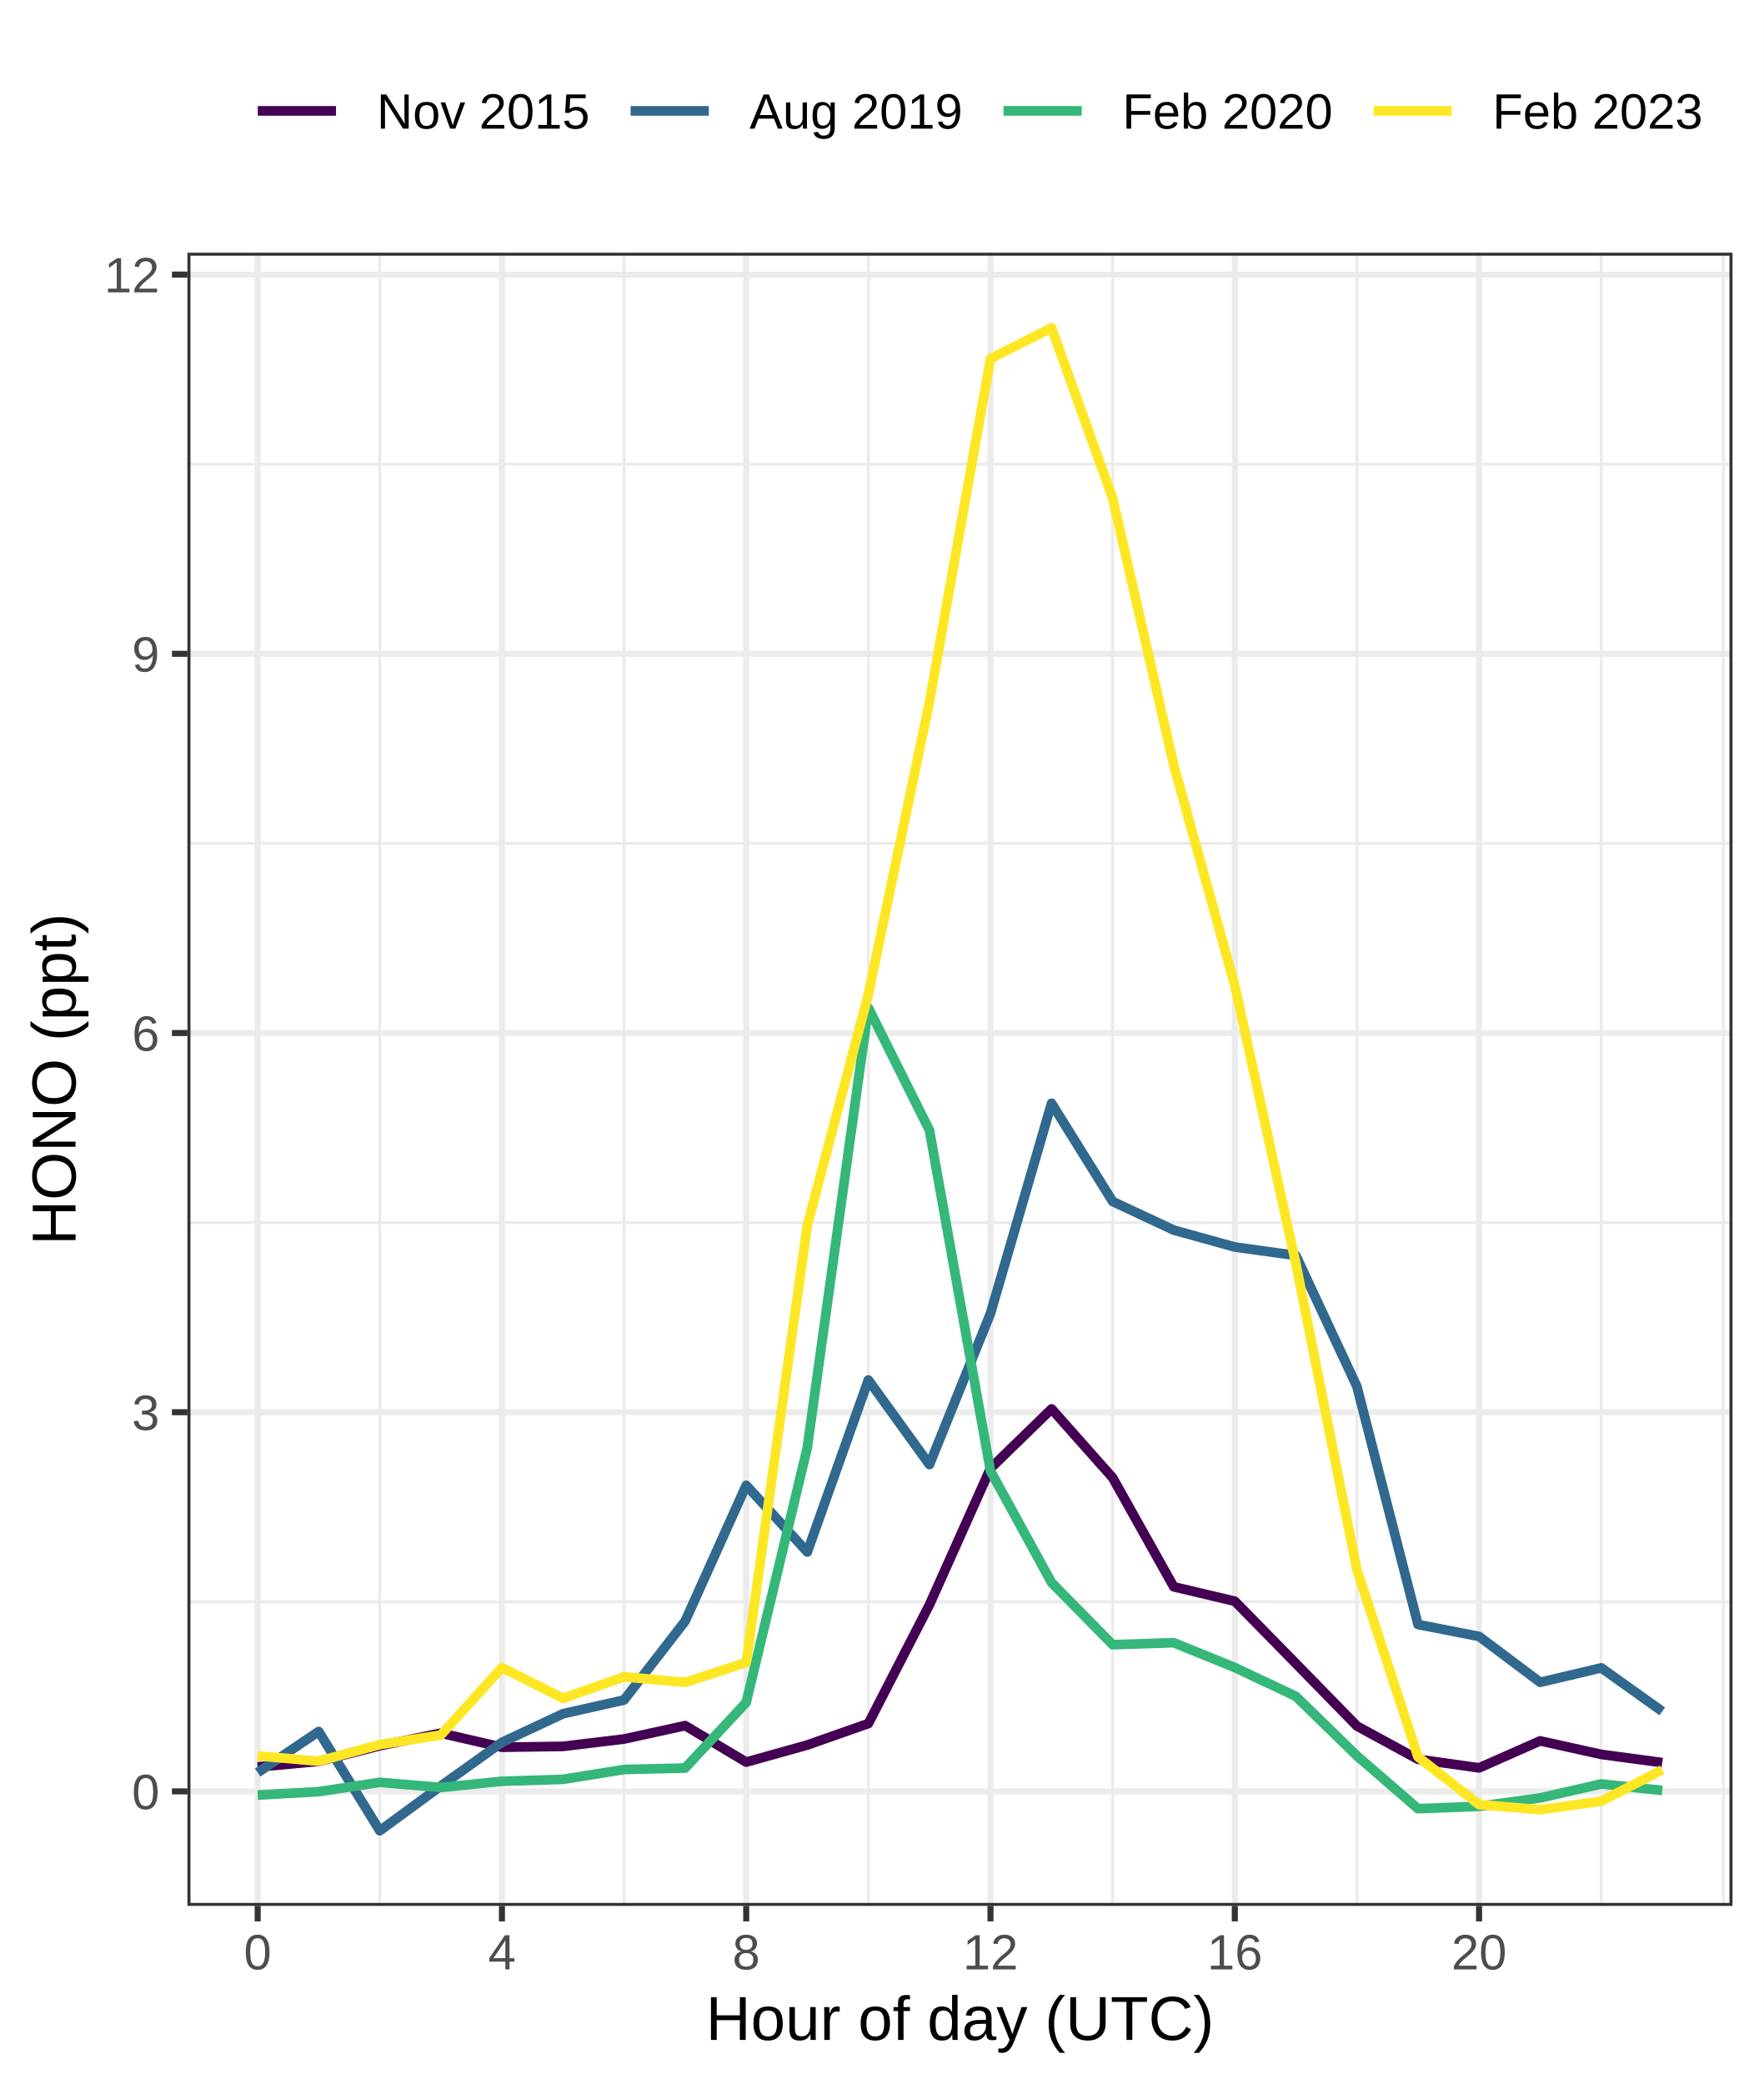
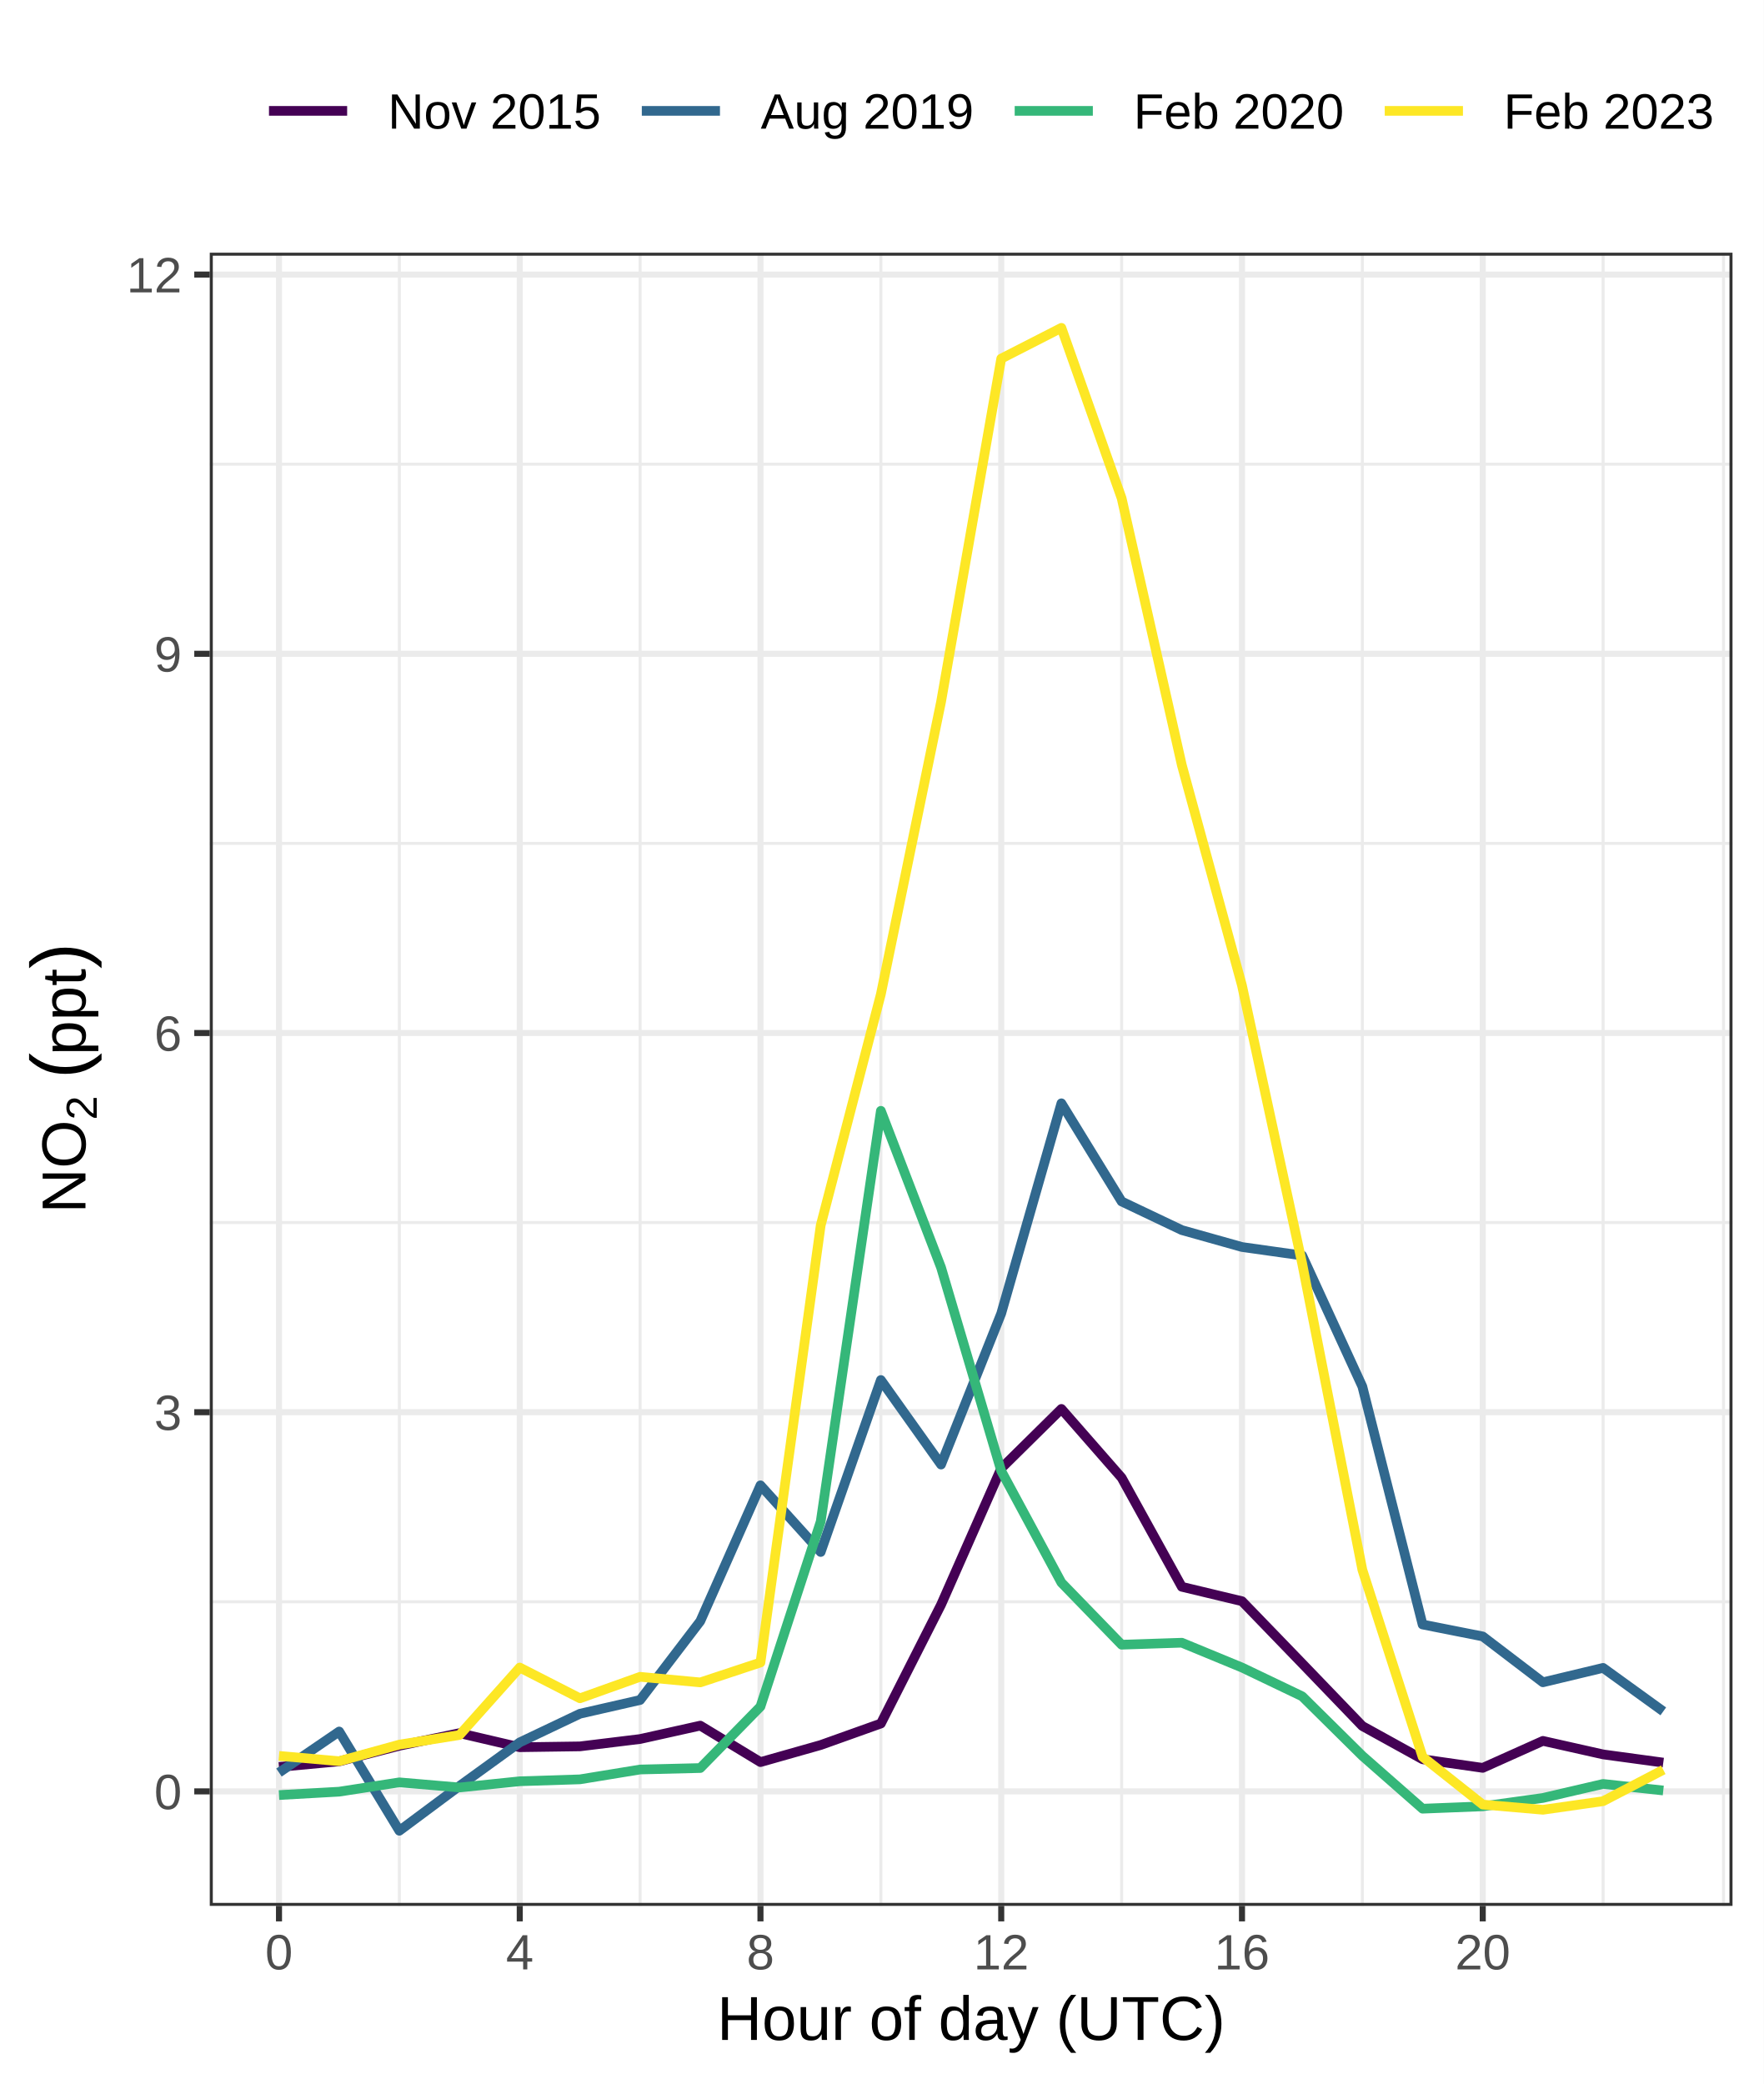
<svg xmlns="http://www.w3.org/2000/svg" class="svglite" width="311.81pt" height="368.50pt" viewBox="0 0 311.81 368.50">
  <defs>
    <style type="text/css">
    .svglite line, .svglite polyline, .svglite polygon, .svglite path, .svglite rect, .svglite circle {
      fill: none;
      stroke: #000000;
      stroke-linecap: round;
      stroke-linejoin: round;
      stroke-miterlimit: 10.00;
    }
    .svglite text {
      white-space: pre;
    }
  </style>
  </defs>
  <rect width="100%" height="100%" style="stroke: none; fill: #FFFFFF;" />
  <defs>
    <clipPath id="cpMC4wMHwzMTEuODF8MC4wMHwzNjguNTA=">
      <rect x="0.00" y="0.00" width="311.81" height="368.50" />
    </clipPath>
  </defs>
  <g clip-path="url(#cpMC4wMHwzMTEuODF8MC4wMHwzNjguNTA=)">
    <rect x="0" y="0.00" width="311.81" height="368.50" style="stroke-width: 1.07; stroke: #FFFFFF; fill: #FFFFFF;" />
  </g>
  <defs>
-     <clipPath id="cpMzMuMTR8MzA2LjMzfDQ0LjY4fDMzNy4wMQ==">
-       <rect x="33.14" y="44.68" width="273.19" height="292.33" />
+     <clipPath id="cpMzcuMDl8MzA2LjMzfDQ0LjY4fDMzNy4wMQ==">
+       <rect x="37.09" y="44.68" width="269.24" height="292.33" />
    </clipPath>
  </defs>
-   <g clip-path="url(#cpMzMuMTR8MzA2LjMzfDQ0LjY4fDMzNy4wMQ==)">
-     <rect x="33.14" y="44.68" width="273.19" height="292.33" style="stroke-width: 1.07; stroke: none; fill: #FFFFFF;" />
-     <polyline points="33.14,283.23 306.33,283.23 " style="stroke-width: 0.53; stroke: #EBEBEB; stroke-linecap: butt;" />
-     <polyline points="33.14,216.18 306.33,216.18 " style="stroke-width: 0.53; stroke: #EBEBEB; stroke-linecap: butt;" />
-     <polyline points="33.14,149.13 306.33,149.13 " style="stroke-width: 0.53; stroke: #EBEBEB; stroke-linecap: butt;" />
-     <polyline points="33.14,82.08 306.33,82.08 " style="stroke-width: 0.53; stroke: #EBEBEB; stroke-linecap: butt;" />
-     <polyline points="67.15,337.01 67.15,44.68 " style="stroke-width: 0.53; stroke: #EBEBEB; stroke-linecap: butt;" />
-     <polyline points="110.34,337.01 110.34,44.68 " style="stroke-width: 0.53; stroke: #EBEBEB; stroke-linecap: butt;" />
-     <polyline points="153.54,337.01 153.54,44.68 " style="stroke-width: 0.53; stroke: #EBEBEB; stroke-linecap: butt;" />
-     <polyline points="196.73,337.01 196.73,44.68 " style="stroke-width: 0.53; stroke: #EBEBEB; stroke-linecap: butt;" />
-     <polyline points="239.92,337.01 239.92,44.68 " style="stroke-width: 0.53; stroke: #EBEBEB; stroke-linecap: butt;" />
-     <polyline points="283.12,337.01 283.12,44.68 " style="stroke-width: 0.53; stroke: #EBEBEB; stroke-linecap: butt;" />
-     <polyline points="304.71,337.01 304.71,44.68 " style="stroke-width: 0.53; stroke: #EBEBEB; stroke-linecap: butt;" />
-     <polyline points="33.14,316.76 306.33,316.76 " style="stroke-width: 1.07; stroke: #EBEBEB; stroke-linecap: butt;" />
-     <polyline points="33.14,249.71 306.33,249.71 " style="stroke-width: 1.07; stroke: #EBEBEB; stroke-linecap: butt;" />
-     <polyline points="33.14,182.66 306.33,182.66 " style="stroke-width: 1.07; stroke: #EBEBEB; stroke-linecap: butt;" />
-     <polyline points="33.14,115.61 306.33,115.61 " style="stroke-width: 1.07; stroke: #EBEBEB; stroke-linecap: butt;" />
-     <polyline points="33.14,48.55 306.33,48.55 " style="stroke-width: 1.07; stroke: #EBEBEB; stroke-linecap: butt;" />
-     <polyline points="45.56,337.01 45.56,44.68 " style="stroke-width: 1.07; stroke: #EBEBEB; stroke-linecap: butt;" />
-     <polyline points="88.75,337.01 88.75,44.68 " style="stroke-width: 1.07; stroke: #EBEBEB; stroke-linecap: butt;" />
-     <polyline points="131.94,337.01 131.94,44.68 " style="stroke-width: 1.07; stroke: #EBEBEB; stroke-linecap: butt;" />
-     <polyline points="175.13,337.01 175.13,44.68 " style="stroke-width: 1.07; stroke: #EBEBEB; stroke-linecap: butt;" />
-     <polyline points="218.33,337.01 218.33,44.68 " style="stroke-width: 1.07; stroke: #EBEBEB; stroke-linecap: butt;" />
-     <polyline points="261.52,337.01 261.52,44.68 " style="stroke-width: 1.07; stroke: #EBEBEB; stroke-linecap: butt;" />
-     <polyline points="45.56,312.44 56.35,311.45 67.15,308.69 77.95,306.46 88.75,308.95 99.55,308.80 110.34,307.50 121.14,305.13 131.94,311.58 142.74,308.56 153.54,304.76 164.34,283.76 175.13,259.64 185.93,249.13 196.73,261.30 207.53,280.58 218.33,283.13 229.12,294.14 239.92,305.20 250.72,311.08 261.52,312.60 272.32,307.83 283.12,310.22 293.91,311.67 " style="stroke-width: 1.71; stroke: #440154; stroke-linecap: butt;" />
-     <polyline points="45.56,313.43 56.35,306.17 67.15,323.72 77.95,315.80 88.75,308.09 99.55,303.03 110.34,300.60 121.14,286.66 131.94,262.64 142.74,274.43 153.54,244.02 164.34,258.97 175.13,232.25 185.93,195.09 196.73,212.45 207.53,217.51 218.33,220.50 229.12,222.00 239.92,245.17 250.72,287.25 261.52,289.36 272.32,297.47 283.12,294.92 293.91,302.61 " style="stroke-width: 1.71; stroke: #31688E; stroke-linecap: butt;" />
-     <polyline points="45.56,317.41 56.35,316.81 67.15,315.16 77.95,316.07 88.75,314.97 99.55,314.63 110.34,312.89 121.14,312.63 131.94,301.03 142.74,255.97 153.54,178.22 164.34,199.87 175.13,260.10 185.93,279.84 196.73,290.82 207.53,290.47 218.33,294.86 229.12,299.95 239.92,310.47 250.72,319.82 261.52,319.40 272.32,317.92 283.12,315.44 293.91,316.60 " style="stroke-width: 1.71; stroke: #35B779; stroke-linecap: butt;" />
-     <polyline points="45.56,310.48 56.35,311.42 67.15,308.49 77.95,306.79 88.75,294.86 99.55,300.30 110.34,296.50 121.14,297.49 131.94,293.97 142.74,216.68 153.54,175.79 164.34,124.11 175.13,63.41 185.93,57.97 196.73,88.10 207.53,135.28 218.33,174.26 229.12,223.42 239.92,277.57 250.72,310.65 261.52,319.09 272.32,320.01 283.12,318.49 293.91,312.94 " style="stroke-width: 1.71; stroke: #FDE725; stroke-linecap: butt;" />
-     <rect x="33.14" y="44.68" width="273.19" height="292.33" style="stroke-width: 1.07; stroke: #333333;" />
+   <g clip-path="url(#cpMzcuMDl8MzA2LjMzfDQ0LjY4fDMzNy4wMQ==)">
+     <rect x="37.09" y="44.68" width="269.24" height="292.33" style="stroke-width: 1.07; stroke: none; fill: #FFFFFF;" />
+     <polyline points="37.09,283.23 306.33,283.23 " style="stroke-width: 0.53; stroke: #EBEBEB; stroke-linecap: butt;" />
+     <polyline points="37.09,216.18 306.33,216.18 " style="stroke-width: 0.53; stroke: #EBEBEB; stroke-linecap: butt;" />
+     <polyline points="37.09,149.13 306.33,149.13 " style="stroke-width: 0.53; stroke: #EBEBEB; stroke-linecap: butt;" />
+     <polyline points="37.09,82.08 306.33,82.08 " style="stroke-width: 0.53; stroke: #EBEBEB; stroke-linecap: butt;" />
+     <polyline points="70.61,337.01 70.61,44.68 " style="stroke-width: 0.53; stroke: #EBEBEB; stroke-linecap: butt;" />
+     <polyline points="113.18,337.01 113.18,44.68 " style="stroke-width: 0.53; stroke: #EBEBEB; stroke-linecap: butt;" />
+     <polyline points="155.75,337.01 155.75,44.68 " style="stroke-width: 0.53; stroke: #EBEBEB; stroke-linecap: butt;" />
+     <polyline points="198.32,337.01 198.32,44.68 " style="stroke-width: 0.53; stroke: #EBEBEB; stroke-linecap: butt;" />
+     <polyline points="240.88,337.01 240.88,44.68 " style="stroke-width: 0.53; stroke: #EBEBEB; stroke-linecap: butt;" />
+     <polyline points="283.45,337.01 283.45,44.68 " style="stroke-width: 0.53; stroke: #EBEBEB; stroke-linecap: butt;" />
+     <polyline points="304.74,337.01 304.74,44.68 " style="stroke-width: 0.53; stroke: #EBEBEB; stroke-linecap: butt;" />
+     <polyline points="37.09,316.76 306.33,316.76 " style="stroke-width: 1.07; stroke: #EBEBEB; stroke-linecap: butt;" />
+     <polyline points="37.09,249.71 306.33,249.71 " style="stroke-width: 1.07; stroke: #EBEBEB; stroke-linecap: butt;" />
+     <polyline points="37.09,182.66 306.33,182.66 " style="stroke-width: 1.07; stroke: #EBEBEB; stroke-linecap: butt;" />
+     <polyline points="37.09,115.61 306.33,115.61 " style="stroke-width: 1.07; stroke: #EBEBEB; stroke-linecap: butt;" />
+     <polyline points="37.09,48.55 306.33,48.55 " style="stroke-width: 1.07; stroke: #EBEBEB; stroke-linecap: butt;" />
+     <polyline points="49.33,337.01 49.33,44.68 " style="stroke-width: 1.07; stroke: #EBEBEB; stroke-linecap: butt;" />
+     <polyline points="91.90,337.01 91.90,44.68 " style="stroke-width: 1.07; stroke: #EBEBEB; stroke-linecap: butt;" />
+     <polyline points="134.46,337.01 134.46,44.68 " style="stroke-width: 1.07; stroke: #EBEBEB; stroke-linecap: butt;" />
+     <polyline points="177.03,337.01 177.03,44.68 " style="stroke-width: 1.07; stroke: #EBEBEB; stroke-linecap: butt;" />
+     <polyline points="219.60,337.01 219.60,44.68 " style="stroke-width: 1.07; stroke: #EBEBEB; stroke-linecap: butt;" />
+     <polyline points="262.17,337.01 262.17,44.68 " style="stroke-width: 1.07; stroke: #EBEBEB; stroke-linecap: butt;" />
+     <polyline points="49.33,312.44 59.97,311.45 70.61,308.69 81.25,306.46 91.90,308.95 102.54,308.80 113.18,307.50 123.82,305.13 134.46,311.58 145.11,308.56 155.75,304.76 166.39,283.76 177.03,259.64 187.67,249.13 198.32,261.30 208.96,280.58 219.60,283.13 230.24,294.14 240.88,305.20 251.53,311.08 262.17,312.60 272.81,307.83 283.45,310.22 294.09,311.67 " style="stroke-width: 1.71; stroke: #440154; stroke-linecap: butt;" />
+     <polyline points="49.33,313.43 59.97,306.17 70.61,323.72 81.25,315.80 91.90,308.09 102.54,303.03 113.18,300.60 123.82,286.66 134.46,262.64 145.11,274.43 155.75,244.02 166.39,258.97 177.03,232.25 187.67,195.09 198.32,212.45 208.96,217.51 219.60,220.50 230.24,222.00 240.88,245.17 251.53,287.25 262.17,289.36 272.81,297.47 283.45,294.92 294.09,302.61 " style="stroke-width: 1.71; stroke: #31688E; stroke-linecap: butt;" />
+     <polyline points="49.33,317.41 59.97,316.81 70.61,315.16 81.25,316.07 91.90,314.97 102.54,314.63 113.18,312.89 123.82,312.63 134.46,301.76 145.11,269.05 155.75,196.42 166.39,224.12 177.03,260.10 187.67,279.84 198.32,290.82 208.96,290.47 219.60,294.86 230.24,299.95 240.88,310.47 251.53,319.82 262.17,319.40 272.81,317.92 283.45,315.44 294.09,316.60 " style="stroke-width: 1.71; stroke: #35B779; stroke-linecap: butt;" />
+     <polyline points="49.33,310.48 59.97,311.42 70.61,308.49 81.25,306.79 91.90,294.86 102.54,300.30 113.18,296.50 123.82,297.49 134.46,293.97 145.11,216.68 155.75,175.79 166.39,124.11 177.03,63.41 187.67,57.97 198.32,88.10 208.96,135.28 219.60,174.26 230.24,223.42 240.88,277.57 251.53,310.65 262.17,319.09 272.81,320.01 283.45,318.49 294.09,312.94 " style="stroke-width: 1.71; stroke: #FDE725; stroke-linecap: butt;" />
+     <rect x="37.09" y="44.68" width="269.24" height="292.33" style="stroke-width: 1.07; stroke: #333333;" />
  </g>
  <g clip-path="url(#cpMC4wMHwzMTEuODF8MC4wMHwzNjguNTA=)">
-     <text x="28.21" y="319.91" text-anchor="end" style="font-size: 8.80px;fill: #4D4D4D; font-family: &quot;Arial&quot;;" textLength="4.90px" lengthAdjust="spacingAndGlyphs">0</text>
-     <text x="28.21" y="252.86" text-anchor="end" style="font-size: 8.80px;fill: #4D4D4D; font-family: &quot;Arial&quot;;" textLength="4.90px" lengthAdjust="spacingAndGlyphs">3</text>
-     <text x="28.21" y="185.81" text-anchor="end" style="font-size: 8.80px;fill: #4D4D4D; font-family: &quot;Arial&quot;;" textLength="4.90px" lengthAdjust="spacingAndGlyphs">6</text>
-     <text x="28.21" y="118.76" text-anchor="end" style="font-size: 8.80px;fill: #4D4D4D; font-family: &quot;Arial&quot;;" textLength="4.90px" lengthAdjust="spacingAndGlyphs">9</text>
-     <text x="28.21" y="51.70" text-anchor="end" style="font-size: 8.80px;fill: #4D4D4D; font-family: &quot;Arial&quot;;" textLength="9.79px" lengthAdjust="spacingAndGlyphs">12</text>
-     <polyline points="30.40,316.76 33.14,316.76 " style="stroke-width: 1.07; stroke: #333333; stroke-linecap: butt;" />
-     <polyline points="30.40,249.71 33.14,249.71 " style="stroke-width: 1.07; stroke: #333333; stroke-linecap: butt;" />
-     <polyline points="30.40,182.66 33.14,182.66 " style="stroke-width: 1.07; stroke: #333333; stroke-linecap: butt;" />
-     <polyline points="30.40,115.61 33.14,115.61 " style="stroke-width: 1.07; stroke: #333333; stroke-linecap: butt;" />
-     <polyline points="30.40,48.55 33.14,48.55 " style="stroke-width: 1.07; stroke: #333333; stroke-linecap: butt;" />
-     <polyline points="45.56,339.75 45.56,337.01 " style="stroke-width: 1.07; stroke: #333333; stroke-linecap: butt;" />
-     <polyline points="88.75,339.75 88.75,337.01 " style="stroke-width: 1.07; stroke: #333333; stroke-linecap: butt;" />
-     <polyline points="131.94,339.75 131.94,337.01 " style="stroke-width: 1.07; stroke: #333333; stroke-linecap: butt;" />
-     <polyline points="175.13,339.75 175.13,337.01 " style="stroke-width: 1.07; stroke: #333333; stroke-linecap: butt;" />
-     <polyline points="218.33,339.75 218.33,337.01 " style="stroke-width: 1.07; stroke: #333333; stroke-linecap: butt;" />
-     <polyline points="261.52,339.75 261.52,337.01 " style="stroke-width: 1.07; stroke: #333333; stroke-linecap: butt;" />
-     <text x="45.56" y="348.24" text-anchor="middle" style="font-size: 8.80px;fill: #4D4D4D; font-family: &quot;Arial&quot;;" textLength="4.90px" lengthAdjust="spacingAndGlyphs">0</text>
-     <text x="88.75" y="348.24" text-anchor="middle" style="font-size: 8.80px;fill: #4D4D4D; font-family: &quot;Arial&quot;;" textLength="4.90px" lengthAdjust="spacingAndGlyphs">4</text>
-     <text x="131.94" y="348.24" text-anchor="middle" style="font-size: 8.80px;fill: #4D4D4D; font-family: &quot;Arial&quot;;" textLength="4.90px" lengthAdjust="spacingAndGlyphs">8</text>
-     <text x="175.13" y="348.24" text-anchor="middle" style="font-size: 8.80px;fill: #4D4D4D; font-family: &quot;Arial&quot;;" textLength="9.79px" lengthAdjust="spacingAndGlyphs">12</text>
-     <text x="218.33" y="348.24" text-anchor="middle" style="font-size: 8.80px;fill: #4D4D4D; font-family: &quot;Arial&quot;;" textLength="9.79px" lengthAdjust="spacingAndGlyphs">16</text>
-     <text x="261.52" y="348.24" text-anchor="middle" style="font-size: 8.80px;fill: #4D4D4D; font-family: &quot;Arial&quot;;" textLength="9.79px" lengthAdjust="spacingAndGlyphs">20</text>
-     <text x="169.73" y="360.71" text-anchor="middle" style="font-size: 11.00px; font-family: &quot;Arial&quot;;" textLength="89.88px" lengthAdjust="spacingAndGlyphs">Hour of day (UTC)</text>
-     <text transform="translate(13.36,190.84) rotate(-90)" text-anchor="middle" style="font-size: 11.00px; font-family: &quot;Arial&quot;;" textLength="58.69px" lengthAdjust="spacingAndGlyphs">HONO (ppt)</text>
-     <rect x="32.90" y="5.48" width="273.67" height="28.24" style="stroke-width: 1.07; stroke: none; fill: #FFFFFF;" />
-     <rect x="43.86" y="10.96" width="17.28" height="17.28" style="stroke-width: 1.07; stroke: none; fill: #FFFFFF;" />
-     <line x1="45.58" y1="19.60" x2="59.41" y2="19.60" style="stroke-width: 1.71; stroke: #440154; stroke-linecap: butt;" />
-     <rect x="109.77" y="10.96" width="17.28" height="17.28" style="stroke-width: 1.07; stroke: none; fill: #FFFFFF;" />
-     <line x1="111.50" y1="19.60" x2="125.32" y2="19.60" style="stroke-width: 1.71; stroke: #31688E; stroke-linecap: butt;" />
-     <rect x="175.70" y="10.96" width="17.28" height="17.28" style="stroke-width: 1.07; stroke: none; fill: #FFFFFF;" />
-     <line x1="177.43" y1="19.60" x2="191.26" y2="19.60" style="stroke-width: 1.71; stroke: #35B779; stroke-linecap: butt;" />
-     <rect x="241.14" y="10.96" width="17.28" height="17.28" style="stroke-width: 1.07; stroke: none; fill: #FFFFFF;" />
-     <line x1="242.87" y1="19.60" x2="256.69" y2="19.60" style="stroke-width: 1.71; stroke: #FDE725; stroke-linecap: butt;" />
-     <text x="66.62" y="22.75" style="font-size: 8.80px; font-family: &quot;Arial&quot;;" textLength="37.68px" lengthAdjust="spacingAndGlyphs">Nov 2015</text>
-     <text x="132.53" y="22.75" style="font-size: 8.80px; font-family: &quot;Arial&quot;;" textLength="37.69px" lengthAdjust="spacingAndGlyphs">Aug 2019</text>
-     <text x="198.46" y="22.75" style="font-size: 8.80px; font-family: &quot;Arial&quot;;" textLength="37.20px" lengthAdjust="spacingAndGlyphs">Feb 2020</text>
-     <text x="263.90" y="22.75" style="font-size: 8.80px; font-family: &quot;Arial&quot;;" textLength="37.20px" lengthAdjust="spacingAndGlyphs">Feb 2023</text>
+     <text x="32.16" y="319.91" text-anchor="end" style="font-size: 8.80px;fill: #4D4D4D; font-family: &quot;Arial&quot;;" textLength="4.90px" lengthAdjust="spacingAndGlyphs">0</text>
+     <text x="32.16" y="252.86" text-anchor="end" style="font-size: 8.80px;fill: #4D4D4D; font-family: &quot;Arial&quot;;" textLength="4.90px" lengthAdjust="spacingAndGlyphs">3</text>
+     <text x="32.16" y="185.81" text-anchor="end" style="font-size: 8.80px;fill: #4D4D4D; font-family: &quot;Arial&quot;;" textLength="4.90px" lengthAdjust="spacingAndGlyphs">6</text>
+     <text x="32.16" y="118.76" text-anchor="end" style="font-size: 8.80px;fill: #4D4D4D; font-family: &quot;Arial&quot;;" textLength="4.90px" lengthAdjust="spacingAndGlyphs">9</text>
+     <text x="32.16" y="51.70" text-anchor="end" style="font-size: 8.80px;fill: #4D4D4D; font-family: &quot;Arial&quot;;" textLength="9.79px" lengthAdjust="spacingAndGlyphs">12</text>
+     <polyline points="34.35,316.76 37.09,316.76 " style="stroke-width: 1.07; stroke: #333333; stroke-linecap: butt;" />
+     <polyline points="34.35,249.71 37.09,249.71 " style="stroke-width: 1.07; stroke: #333333; stroke-linecap: butt;" />
+     <polyline points="34.35,182.66 37.09,182.66 " style="stroke-width: 1.07; stroke: #333333; stroke-linecap: butt;" />
+     <polyline points="34.35,115.61 37.09,115.61 " style="stroke-width: 1.07; stroke: #333333; stroke-linecap: butt;" />
+     <polyline points="34.35,48.55 37.09,48.55 " style="stroke-width: 1.07; stroke: #333333; stroke-linecap: butt;" />
+     <polyline points="49.33,339.75 49.33,337.01 " style="stroke-width: 1.07; stroke: #333333; stroke-linecap: butt;" />
+     <polyline points="91.90,339.75 91.90,337.01 " style="stroke-width: 1.07; stroke: #333333; stroke-linecap: butt;" />
+     <polyline points="134.46,339.75 134.46,337.01 " style="stroke-width: 1.07; stroke: #333333; stroke-linecap: butt;" />
+     <polyline points="177.03,339.75 177.03,337.01 " style="stroke-width: 1.07; stroke: #333333; stroke-linecap: butt;" />
+     <polyline points="219.60,339.75 219.60,337.01 " style="stroke-width: 1.07; stroke: #333333; stroke-linecap: butt;" />
+     <polyline points="262.17,339.75 262.17,337.01 " style="stroke-width: 1.07; stroke: #333333; stroke-linecap: butt;" />
+     <text x="49.33" y="348.24" text-anchor="middle" style="font-size: 8.80px;fill: #4D4D4D; font-family: &quot;Arial&quot;;" textLength="4.90px" lengthAdjust="spacingAndGlyphs">0</text>
+     <text x="91.90" y="348.24" text-anchor="middle" style="font-size: 8.80px;fill: #4D4D4D; font-family: &quot;Arial&quot;;" textLength="4.90px" lengthAdjust="spacingAndGlyphs">4</text>
+     <text x="134.46" y="348.24" text-anchor="middle" style="font-size: 8.80px;fill: #4D4D4D; font-family: &quot;Arial&quot;;" textLength="4.90px" lengthAdjust="spacingAndGlyphs">8</text>
+     <text x="177.03" y="348.24" text-anchor="middle" style="font-size: 8.80px;fill: #4D4D4D; font-family: &quot;Arial&quot;;" textLength="9.79px" lengthAdjust="spacingAndGlyphs">12</text>
+     <text x="219.60" y="348.24" text-anchor="middle" style="font-size: 8.80px;fill: #4D4D4D; font-family: &quot;Arial&quot;;" textLength="9.79px" lengthAdjust="spacingAndGlyphs">16</text>
+     <text x="262.17" y="348.24" text-anchor="middle" style="font-size: 8.80px;fill: #4D4D4D; font-family: &quot;Arial&quot;;" textLength="9.79px" lengthAdjust="spacingAndGlyphs">20</text>
+     <text x="171.71" y="360.71" text-anchor="middle" style="font-size: 11.00px; font-family: &quot;Arial&quot;;" textLength="89.88px" lengthAdjust="spacingAndGlyphs">Hour of day (UTC)</text>
+     <text transform="translate(15.11,214.54) rotate(-90)" style="font-size: 11.00px; font-family: &quot;Arial&quot;;" textLength="7.94px" lengthAdjust="spacingAndGlyphs">N</text>
+     <text transform="translate(15.11,206.60) rotate(-90)" style="font-size: 11.00px; font-family: &quot;Arial&quot;;" textLength="8.56px" lengthAdjust="spacingAndGlyphs">O</text>
+     <text transform="translate(17.11,198.04) rotate(-90)" style="font-size: 7.70px; font-family: &quot;Arial&quot;;" textLength="4.28px" lengthAdjust="spacingAndGlyphs">2</text>
+     <text transform="translate(15.11,193.76) rotate(-90)" style="font-size: 11.00px; font-family: &quot;Arial&quot;;" textLength="3.02px" lengthAdjust="spacingAndGlyphs"> </text>
+     <text transform="translate(15.11,190.74) rotate(-90)" style="font-size: 13.75px; font-family: &quot;Arial&quot;;" textLength="4.15px" lengthAdjust="spacingAndGlyphs">(</text>
+     <text transform="translate(15.11,186.59) rotate(-90)" style="font-size: 11.00px; font-family: &quot;Arial&quot;;" textLength="6.12px" lengthAdjust="spacingAndGlyphs">p</text>
+     <text transform="translate(15.11,180.47) rotate(-90)" style="font-size: 11.00px; font-family: &quot;Arial&quot;;" textLength="6.12px" lengthAdjust="spacingAndGlyphs">p</text>
+     <text transform="translate(15.11,174.35) rotate(-90)" style="font-size: 11.00px; font-family: &quot;Arial&quot;;" textLength="3.06px" lengthAdjust="spacingAndGlyphs">t</text>
+     <text transform="translate(15.11,171.29) rotate(-90)" style="font-size: 13.75px; font-family: &quot;Arial&quot;;" textLength="4.15px" lengthAdjust="spacingAndGlyphs">)</text>
+     <rect x="34.87" y="5.48" width="273.67" height="28.24" style="stroke-width: 1.07; stroke: none; fill: #FFFFFF;" />
+     <rect x="45.83" y="10.96" width="17.28" height="17.28" style="stroke-width: 1.07; stroke: none; fill: #FFFFFF;" />
+     <line x1="47.56" y1="19.60" x2="61.38" y2="19.60" style="stroke-width: 1.71; stroke: #440154; stroke-linecap: butt;" />
+     <rect x="111.75" y="10.96" width="17.28" height="17.28" style="stroke-width: 1.07; stroke: none; fill: #FFFFFF;" />
+     <line x1="113.48" y1="19.60" x2="127.30" y2="19.60" style="stroke-width: 1.71; stroke: #31688E; stroke-linecap: butt;" />
+     <rect x="177.68" y="10.96" width="17.28" height="17.28" style="stroke-width: 1.07; stroke: none; fill: #FFFFFF;" />
+     <line x1="179.41" y1="19.60" x2="193.23" y2="19.60" style="stroke-width: 1.71; stroke: #35B779; stroke-linecap: butt;" />
+     <rect x="243.11" y="10.96" width="17.28" height="17.28" style="stroke-width: 1.07; stroke: none; fill: #FFFFFF;" />
+     <line x1="244.84" y1="19.60" x2="258.67" y2="19.60" style="stroke-width: 1.71; stroke: #FDE725; stroke-linecap: butt;" />
+     <text x="68.59" y="22.75" style="font-size: 8.80px; font-family: &quot;Arial&quot;;" textLength="37.68px" lengthAdjust="spacingAndGlyphs">Nov 2015</text>
+     <text x="134.51" y="22.75" style="font-size: 8.80px; font-family: &quot;Arial&quot;;" textLength="37.69px" lengthAdjust="spacingAndGlyphs">Aug 2019</text>
+     <text x="200.44" y="22.75" style="font-size: 8.80px; font-family: &quot;Arial&quot;;" textLength="37.20px" lengthAdjust="spacingAndGlyphs">Feb 2020</text>
+     <text x="265.87" y="22.75" style="font-size: 8.80px; font-family: &quot;Arial&quot;;" textLength="37.20px" lengthAdjust="spacingAndGlyphs">Feb 2023</text>
  </g>
</svg>
